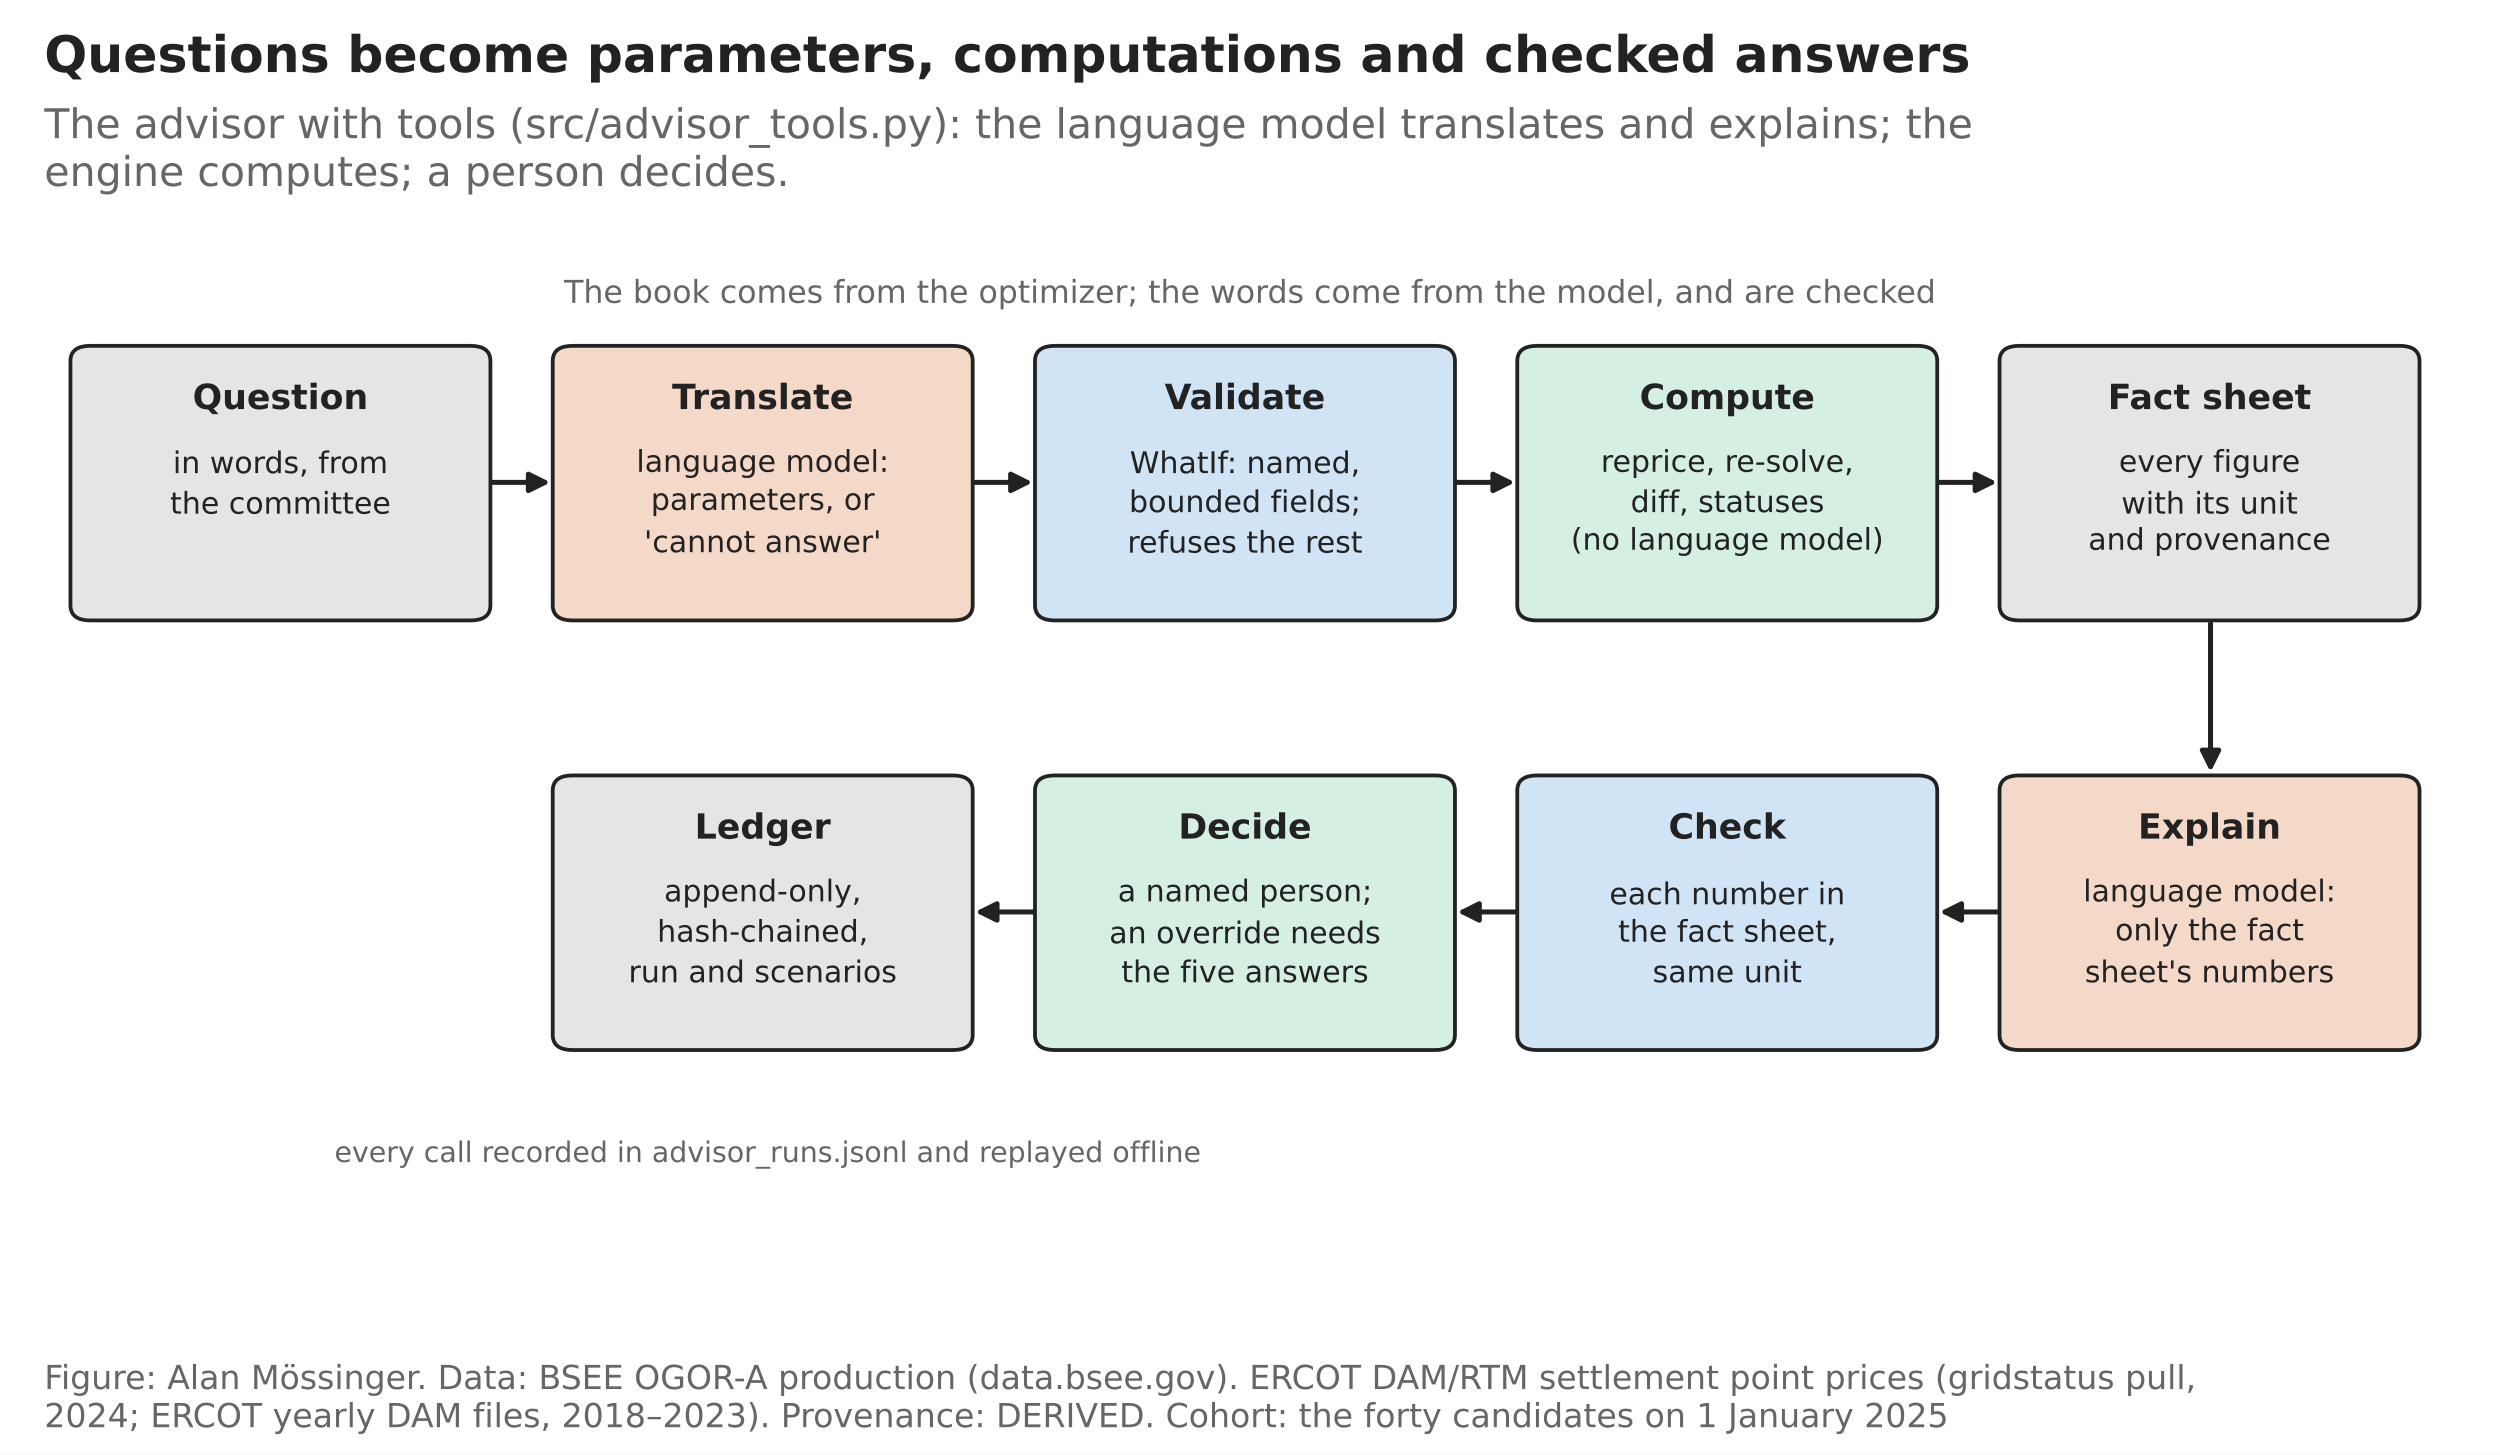
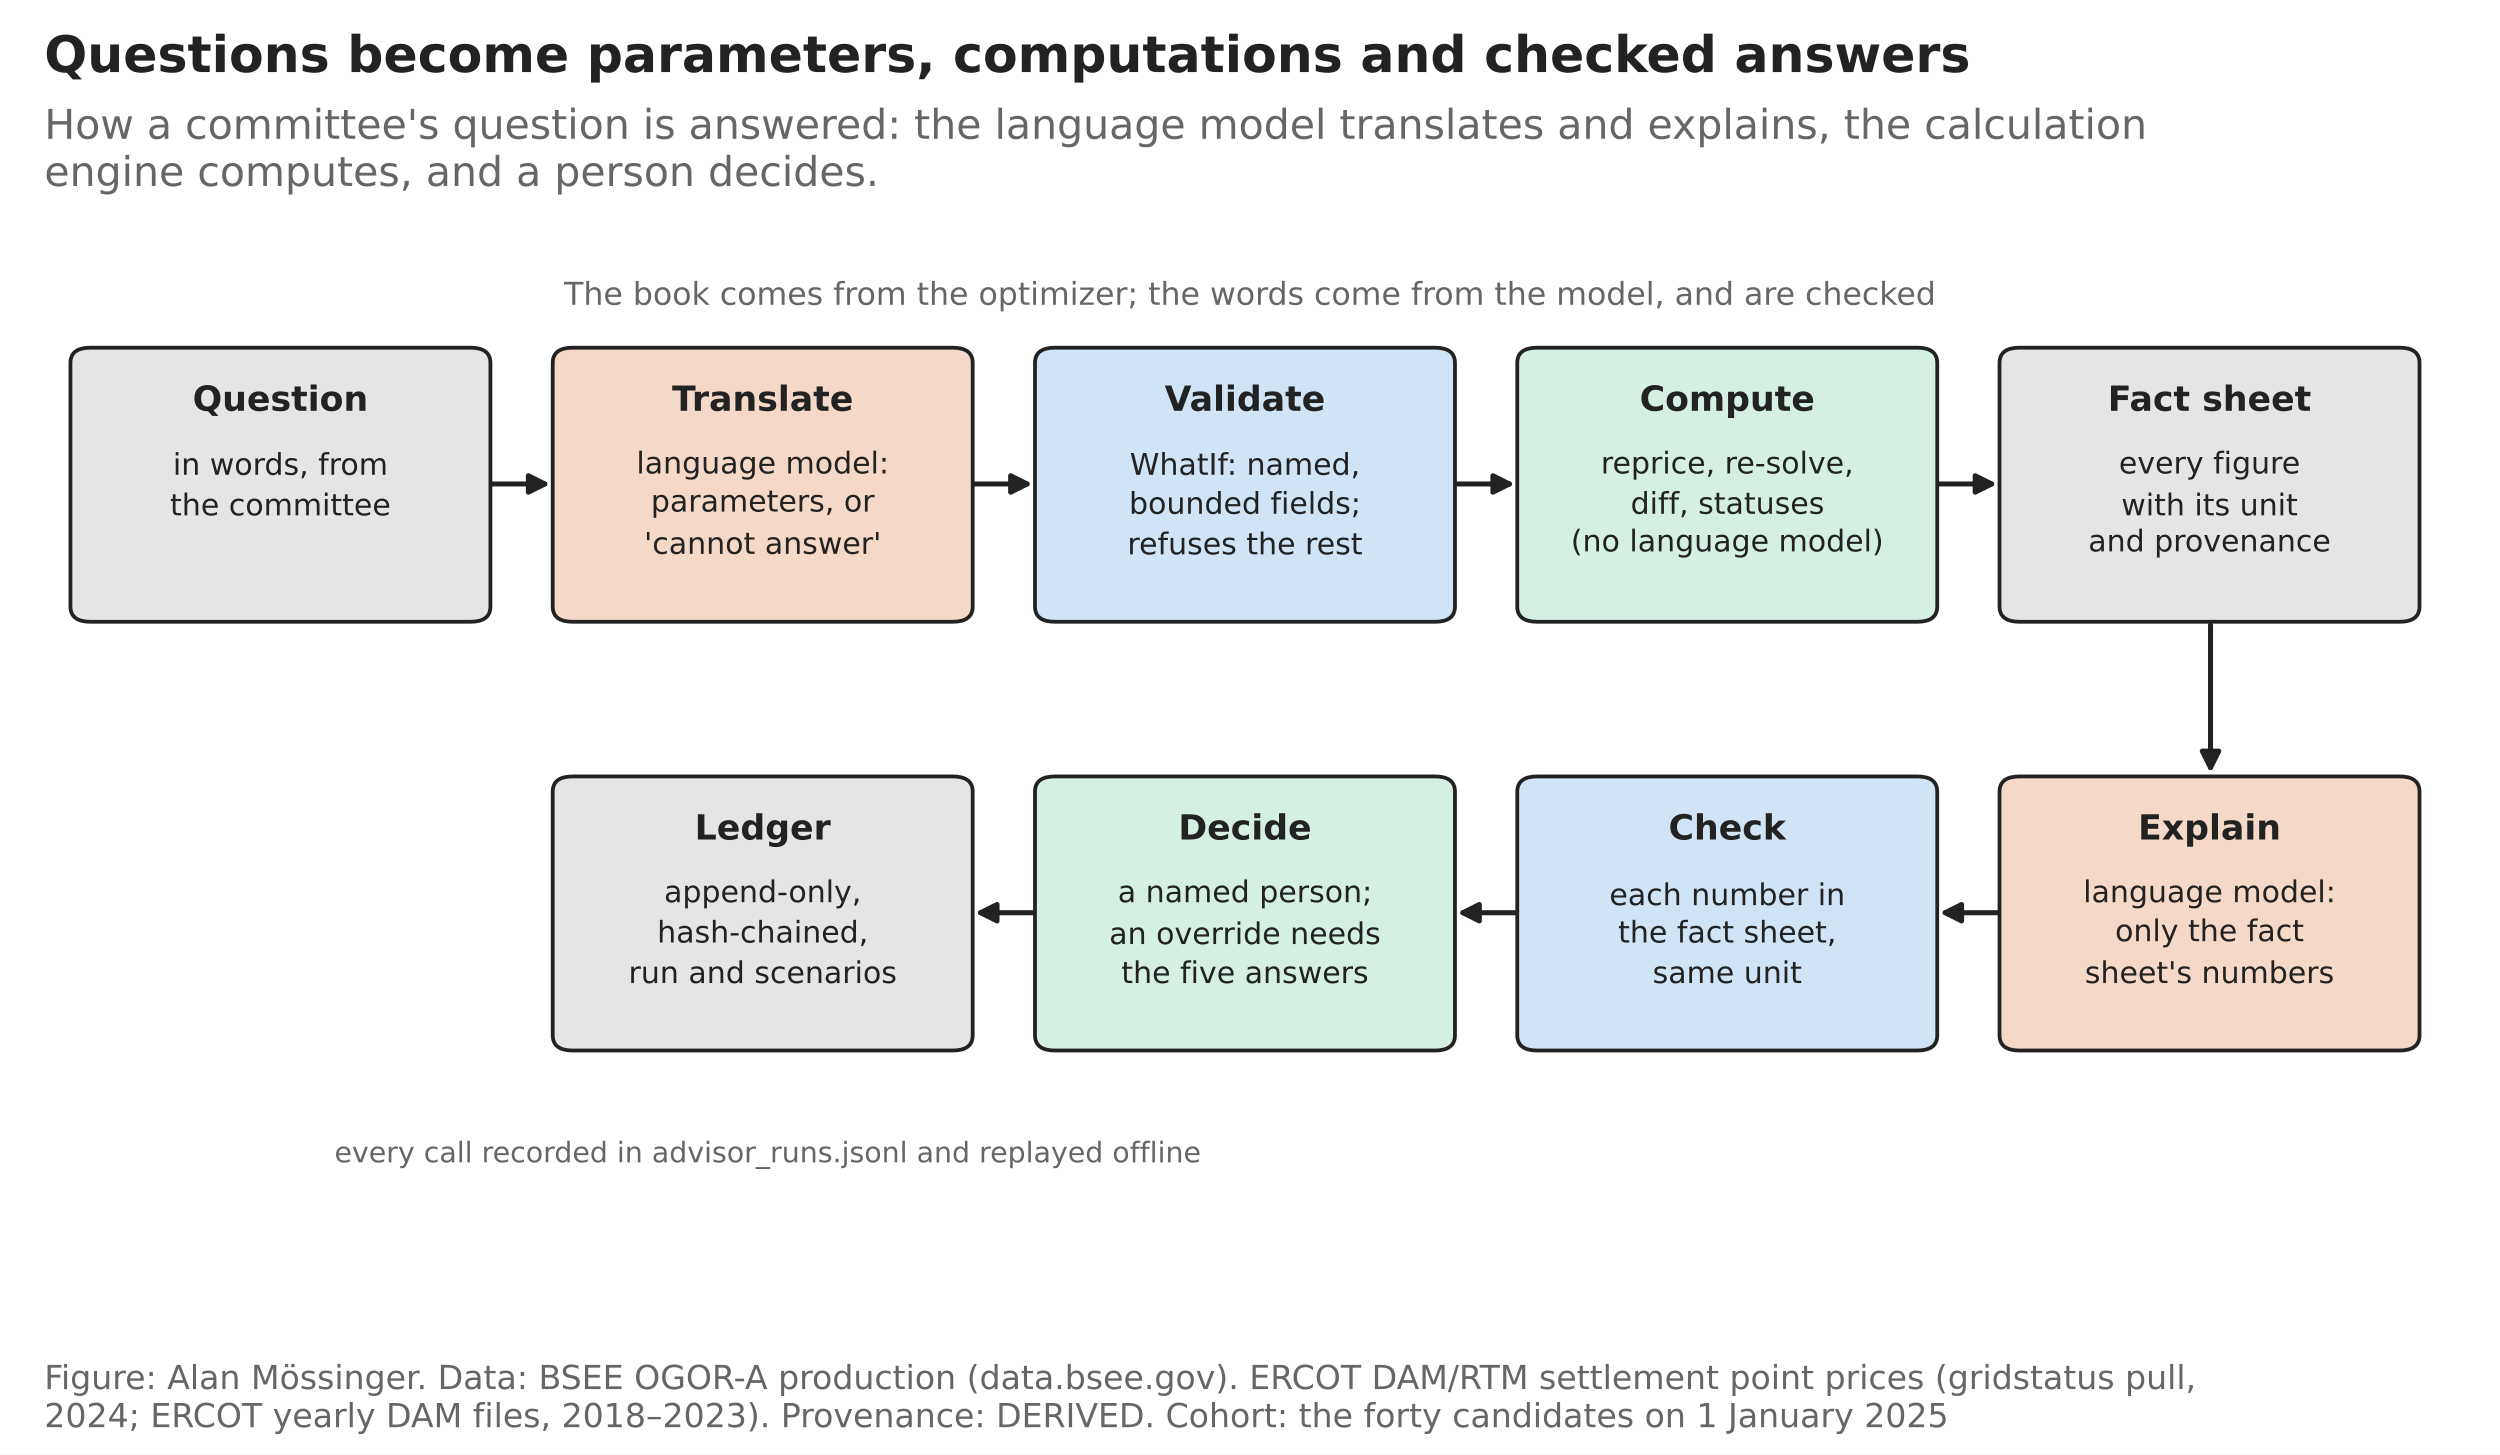
<svg xmlns="http://www.w3.org/2000/svg" width="792pt" height="460.8pt" viewBox="0 0 792 460.8" version="1.1">
  <defs>
    <style type="text/css">*{stroke-linejoin: round; stroke-linecap: butt}</style>
  </defs>
  <g id="figure_1">
    <g id="patch_1">
      <path d="M 0 460.8  L 792 460.8  L 792 0  L 0 0  z " style="fill: #ffffff" />
    </g>
    <g id="axes_1">
      <g id="patch_2">
-         <path d="M 28.682 196.561  L 148.999 196.561  Q 155.365 196.561 155.365 191.701  L 155.365 114.419  Q 155.365 109.559 148.999 109.559  L 28.682 109.559  Q 22.316 109.559 22.316 114.419  L 22.316 191.701  Q 22.316 196.561 28.682 196.561  z " clip-path="url(#p47500c84e3)" style="fill: #e5e5e5; stroke: #222222; stroke-width: 1.2; stroke-linejoin: miter" />
+         <path d="M 28.682 196.979  L 148.999 196.979  Q 155.365 196.979 155.365 192.128  L 155.365 114.998  Q 155.365 110.147 148.999 110.147  L 28.682 110.147  Q 22.316 110.147 22.316 114.998  L 22.316 192.128  Q 22.316 196.979 28.682 196.979  z " clip-path="url(#p2b1a391796)" style="fill: #e5e5e5; stroke: #222222; stroke-width: 1.2; stroke-linejoin: miter" />
      </g>
      <g id="patch_3">
-         <path d="M 181.466 196.561  L 301.783 196.561  Q 308.149 196.561 308.149 191.701  L 308.149 114.419  Q 308.149 109.559 301.783 109.559  L 181.466 109.559  Q 175.1 109.559 175.1 114.419  L 175.1 191.701  Q 175.1 196.561 181.466 196.561  z " clip-path="url(#p47500c84e3)" style="fill: #f5d9c8; stroke: #222222; stroke-width: 1.2; stroke-linejoin: miter" />
+         <path d="M 181.466 196.979  L 301.783 196.979  Q 308.149 196.979 308.149 192.128  L 308.149 114.998  Q 308.149 110.147 301.783 110.147  L 181.466 110.147  Q 175.1 110.147 175.1 114.998  L 175.1 192.128  Q 175.1 196.979 181.466 196.979  z " clip-path="url(#p2b1a391796)" style="fill: #f5d9c8; stroke: #222222; stroke-width: 1.2; stroke-linejoin: miter" />
      </g>
      <g id="patch_4">
-         <path d="M 334.25 196.561  L 454.567 196.561  Q 460.933 196.561 460.933 191.701  L 460.933 114.419  Q 460.933 109.559 454.567 109.559  L 334.25 109.559  Q 327.884 109.559 327.884 114.419  L 327.884 191.701  Q 327.884 196.561 334.25 196.561  z " clip-path="url(#p47500c84e3)" style="fill: #d0e4f5; stroke: #222222; stroke-width: 1.2; stroke-linejoin: miter" />
+         <path d="M 334.25 196.979  L 454.567 196.979  Q 460.933 196.979 460.933 192.128  L 460.933 114.998  Q 460.933 110.147 454.567 110.147  L 334.25 110.147  Q 327.884 110.147 327.884 114.998  L 327.884 192.128  Q 327.884 196.979 334.25 196.979  z " clip-path="url(#p2b1a391796)" style="fill: #d0e4f5; stroke: #222222; stroke-width: 1.2; stroke-linejoin: miter" />
      </g>
      <g id="patch_5">
-         <path d="M 487.034 196.561  L 607.351 196.561  Q 613.717 196.561 613.717 191.701  L 613.717 114.419  Q 613.717 109.559 607.351 109.559  L 487.034 109.559  Q 480.668 109.559 480.668 114.419  L 480.668 191.701  Q 480.668 196.561 487.034 196.561  z " clip-path="url(#p47500c84e3)" style="fill: #d5f0e3; stroke: #222222; stroke-width: 1.2; stroke-linejoin: miter" />
+         <path d="M 487.034 196.979  L 607.351 196.979  Q 613.717 196.979 613.717 192.128  L 613.717 114.998  Q 613.717 110.147 607.351 110.147  L 487.034 110.147  Q 480.668 110.147 480.668 114.998  L 480.668 192.128  Q 480.668 196.979 487.034 196.979  z " clip-path="url(#p2b1a391796)" style="fill: #d5f0e3; stroke: #222222; stroke-width: 1.2; stroke-linejoin: miter" />
      </g>
      <g id="patch_6">
-         <path d="M 639.818 196.561  L 760.135 196.561  Q 766.501 196.561 766.501 191.701  L 766.501 114.419  Q 766.501 109.559 760.135 109.559  L 639.818 109.559  Q 633.452 109.559 633.452 114.419  L 633.452 191.701  Q 633.452 196.561 639.818 196.561  z " clip-path="url(#p47500c84e3)" style="fill: #e5e5e5; stroke: #222222; stroke-width: 1.2; stroke-linejoin: miter" />
+         <path d="M 639.818 196.979  L 760.135 196.979  Q 766.501 196.979 766.501 192.128  L 766.501 114.998  Q 766.501 110.147 760.135 110.147  L 639.818 110.147  Q 633.452 110.147 633.452 114.998  L 633.452 192.128  Q 633.452 196.979 639.818 196.979  z " clip-path="url(#p2b1a391796)" style="fill: #e5e5e5; stroke: #222222; stroke-width: 1.2; stroke-linejoin: miter" />
      </g>
      <g id="patch_7">
-         <path d="M 639.818 332.655  L 760.135 332.655  Q 766.501 332.655 766.501 327.795  L 766.501 250.513  Q 766.501 245.652 760.135 245.652  L 639.818 245.652  Q 633.452 245.652 633.452 250.513  L 633.452 327.795  Q 633.452 332.655 639.818 332.655  z " clip-path="url(#p47500c84e3)" style="fill: #f5d9c8; stroke: #222222; stroke-width: 1.2; stroke-linejoin: miter" />
+         <path d="M 639.818 332.806  L 760.135 332.806  Q 766.501 332.806 766.501 327.955  L 766.501 250.825  Q 766.501 245.974 760.135 245.974  L 639.818 245.974  Q 633.452 245.974 633.452 250.825  L 633.452 327.955  Q 633.452 332.806 639.818 332.806  z " clip-path="url(#p2b1a391796)" style="fill: #f5d9c8; stroke: #222222; stroke-width: 1.2; stroke-linejoin: miter" />
      </g>
      <g id="patch_8">
-         <path d="M 487.034 332.655  L 607.351 332.655  Q 613.717 332.655 613.717 327.795  L 613.717 250.513  Q 613.717 245.652 607.351 245.652  L 487.034 245.652  Q 480.668 245.652 480.668 250.513  L 480.668 327.795  Q 480.668 332.655 487.034 332.655  z " clip-path="url(#p47500c84e3)" style="fill: #d0e4f5; stroke: #222222; stroke-width: 1.2; stroke-linejoin: miter" />
+         <path d="M 487.034 332.806  L 607.351 332.806  Q 613.717 332.806 613.717 327.955  L 613.717 250.825  Q 613.717 245.974 607.351 245.974  L 487.034 245.974  Q 480.668 245.974 480.668 250.825  L 480.668 327.955  Q 480.668 332.806 487.034 332.806  z " clip-path="url(#p2b1a391796)" style="fill: #d0e4f5; stroke: #222222; stroke-width: 1.2; stroke-linejoin: miter" />
      </g>
      <g id="patch_9">
-         <path d="M 334.25 332.655  L 454.567 332.655  Q 460.933 332.655 460.933 327.795  L 460.933 250.513  Q 460.933 245.652 454.567 245.652  L 334.25 245.652  Q 327.884 245.652 327.884 250.513  L 327.884 327.795  Q 327.884 332.655 334.25 332.655  z " clip-path="url(#p47500c84e3)" style="fill: #d5f0e3; stroke: #222222; stroke-width: 1.2; stroke-linejoin: miter" />
+         <path d="M 334.25 332.806  L 454.567 332.806  Q 460.933 332.806 460.933 327.955  L 460.933 250.825  Q 460.933 245.974 454.567 245.974  L 334.25 245.974  Q 327.884 245.974 327.884 250.825  L 327.884 327.955  Q 327.884 332.806 334.25 332.806  z " clip-path="url(#p2b1a391796)" style="fill: #d5f0e3; stroke: #222222; stroke-width: 1.2; stroke-linejoin: miter" />
      </g>
      <g id="patch_10">
-         <path d="M 181.466 332.655  L 301.783 332.655  Q 308.149 332.655 308.149 327.795  L 308.149 250.513  Q 308.149 245.652 301.783 245.652  L 181.466 245.652  Q 175.1 245.652 175.1 250.513  L 175.1 327.795  Q 175.1 332.655 181.466 332.655  z " clip-path="url(#p47500c84e3)" style="fill: #e5e5e5; stroke: #222222; stroke-width: 1.2; stroke-linejoin: miter" />
+         <path d="M 181.466 332.806  L 301.783 332.806  Q 308.149 332.806 308.149 327.955  L 308.149 250.825  Q 308.149 245.974 301.783 245.974  L 181.466 245.974  Q 175.1 245.974 175.1 250.825  L 175.1 327.955  Q 175.1 332.806 181.466 332.806  z " clip-path="url(#p2b1a391796)" style="fill: #e5e5e5; stroke: #222222; stroke-width: 1.2; stroke-linejoin: miter" />
      </g>
      <g id="text_1">
-         <text style="font-weight: 700; font-size: 11px; font-family: 'DejaVu Sans', 'Bitstream Vera Sans', 'Computer Modern Sans Serif', 'Lucida Grande', 'Verdana', 'Geneva', 'Lucid', 'Arial', 'Helvetica', 'Avant Garde', sans-serif; text-anchor: middle; fill: #222222" x="88.841" y="129.582" transform="rotate(-0 88.8405 129.582)">Question</text>
+         <text style="font-weight: 700; font-size: 11px; font-family: 'DejaVu Sans', 'Bitstream Vera Sans', 'Computer Modern Sans Serif', 'Lucida Grande', 'Verdana', 'Geneva', 'Lucid', 'Arial', 'Helvetica', 'Avant Garde', sans-serif; text-anchor: middle; fill: #222222" x="88.841" y="130.147" transform="rotate(-0 88.8405 130.1474)">Question</text>
      </g>
      <g id="text_2">
-         <text style="font-size: 9.5px; font-family: 'DejaVu Sans', 'Bitstream Vera Sans', 'Computer Modern Sans Serif', 'Lucida Grande', 'Verdana', 'Geneva', 'Lucid', 'Arial', 'Helvetica', 'Avant Garde', sans-serif; fill: #222222" transform="translate(54.77781 149.8977)">in words, from</text>
-         <text style="font-size: 9.5px; font-family: 'DejaVu Sans', 'Bitstream Vera Sans', 'Computer Modern Sans Serif', 'Lucida Grande', 'Verdana', 'Geneva', 'Lucid', 'Arial', 'Helvetica', 'Avant Garde', sans-serif; fill: #222222" transform="translate(53.87456 162.7324)">the committee</text>
+         <text style="font-size: 9.5px; font-family: 'DejaVu Sans', 'Bitstream Vera Sans', 'Computer Modern Sans Serif', 'Lucida Grande', 'Verdana', 'Geneva', 'Lucid', 'Arial', 'Helvetica', 'Avant Garde', sans-serif; fill: #222222" transform="translate(54.77781 150.425)">in words, from</text>
+         <text style="font-size: 9.5px; font-family: 'DejaVu Sans', 'Bitstream Vera Sans', 'Computer Modern Sans Serif', 'Lucida Grande', 'Verdana', 'Geneva', 'Lucid', 'Arial', 'Helvetica', 'Avant Garde', sans-serif; fill: #222222" transform="translate(53.87456 163.2596)">the committee</text>
      </g>
      <g id="text_3">
-         <text style="font-weight: 700; font-size: 11px; font-family: 'DejaVu Sans', 'Bitstream Vera Sans', 'Computer Modern Sans Serif', 'Lucida Grande', 'Verdana', 'Geneva', 'Lucid', 'Arial', 'Helvetica', 'Avant Garde', sans-serif; text-anchor: middle; fill: #222222" x="241.625" y="129.582" transform="rotate(-0 241.6245 129.582)">Translate</text>
+         <text style="font-weight: 700; font-size: 11px; font-family: 'DejaVu Sans', 'Bitstream Vera Sans', 'Computer Modern Sans Serif', 'Lucida Grande', 'Verdana', 'Geneva', 'Lucid', 'Arial', 'Helvetica', 'Avant Garde', sans-serif; text-anchor: middle; fill: #222222" x="241.625" y="130.147" transform="rotate(-0 241.6245 130.1474)">Translate</text>
      </g>
      <g id="text_4">
-         <text style="font-size: 9.5px; font-family: 'DejaVu Sans', 'Bitstream Vera Sans', 'Computer Modern Sans Serif', 'Lucida Grande', 'Verdana', 'Geneva', 'Lucid', 'Arial', 'Helvetica', 'Avant Garde', sans-serif; fill: #222222" transform="translate(201.608 149.4621)">language model:</text>
-         <text style="font-size: 9.5px; font-family: 'DejaVu Sans', 'Bitstream Vera Sans', 'Computer Modern Sans Serif', 'Lucida Grande', 'Verdana', 'Geneva', 'Lucid', 'Arial', 'Helvetica', 'Avant Garde', sans-serif; fill: #222222" transform="translate(206.1947 161.5382)">parameters, or</text>
-         <text style="font-size: 9.5px; font-family: 'DejaVu Sans', 'Bitstream Vera Sans', 'Computer Modern Sans Serif', 'Lucida Grande', 'Verdana', 'Geneva', 'Lucid', 'Arial', 'Helvetica', 'Avant Garde', sans-serif; fill: #222222" transform="translate(204.0364 174.9362)">'cannot answer'</text>
+         <text style="font-size: 9.5px; font-family: 'DejaVu Sans', 'Bitstream Vera Sans', 'Computer Modern Sans Serif', 'Lucida Grande', 'Verdana', 'Geneva', 'Lucid', 'Arial', 'Helvetica', 'Avant Garde', sans-serif; fill: #222222" transform="translate(201.608 149.9893)">language model:</text>
+         <text style="font-size: 9.5px; font-family: 'DejaVu Sans', 'Bitstream Vera Sans', 'Computer Modern Sans Serif', 'Lucida Grande', 'Verdana', 'Geneva', 'Lucid', 'Arial', 'Helvetica', 'Avant Garde', sans-serif; fill: #222222" transform="translate(206.1947 162.0654)">parameters, or</text>
+         <text style="font-size: 9.5px; font-family: 'DejaVu Sans', 'Bitstream Vera Sans', 'Computer Modern Sans Serif', 'Lucida Grande', 'Verdana', 'Geneva', 'Lucid', 'Arial', 'Helvetica', 'Avant Garde', sans-serif; fill: #222222" transform="translate(204.0364 175.4634)">'cannot answer'</text>
      </g>
      <g id="text_5">
-         <text style="font-weight: 700; font-size: 11px; font-family: 'DejaVu Sans', 'Bitstream Vera Sans', 'Computer Modern Sans Serif', 'Lucida Grande', 'Verdana', 'Geneva', 'Lucid', 'Arial', 'Helvetica', 'Avant Garde', sans-serif; text-anchor: middle; fill: #222222" x="394.409" y="129.582" transform="rotate(-0 394.4085 129.582)">Validate</text>
+         <text style="font-weight: 700; font-size: 11px; font-family: 'DejaVu Sans', 'Bitstream Vera Sans', 'Computer Modern Sans Serif', 'Lucida Grande', 'Verdana', 'Geneva', 'Lucid', 'Arial', 'Helvetica', 'Avant Garde', sans-serif; text-anchor: middle; fill: #222222" x="394.409" y="130.147" transform="rotate(-0 394.4085 130.1474)">Validate</text>
      </g>
      <g id="text_6">
-         <text style="font-size: 9.5px; font-family: 'DejaVu Sans', 'Bitstream Vera Sans', 'Computer Modern Sans Serif', 'Lucida Grande', 'Verdana', 'Geneva', 'Lucid', 'Arial', 'Helvetica', 'Avant Garde', sans-serif; fill: #222222" transform="translate(357.9189 149.8977)">WhatIf: named,</text>
-         <text style="font-size: 9.5px; font-family: 'DejaVu Sans', 'Bitstream Vera Sans', 'Computer Modern Sans Serif', 'Lucida Grande', 'Verdana', 'Geneva', 'Lucid', 'Arial', 'Helvetica', 'Avant Garde', sans-serif; fill: #222222" transform="translate(357.6784 162.2477)">bounded fields;</text>
-         <text style="font-size: 9.5px; font-family: 'DejaVu Sans', 'Bitstream Vera Sans', 'Computer Modern Sans Serif', 'Lucida Grande', 'Verdana', 'Geneva', 'Lucid', 'Arial', 'Helvetica', 'Avant Garde', sans-serif; fill: #222222" transform="translate(357.1618 175.0824)">refuses the rest</text>
+         <text style="font-size: 9.5px; font-family: 'DejaVu Sans', 'Bitstream Vera Sans', 'Computer Modern Sans Serif', 'Lucida Grande', 'Verdana', 'Geneva', 'Lucid', 'Arial', 'Helvetica', 'Avant Garde', sans-serif; fill: #222222" transform="translate(357.9189 150.425)">WhatIf: named,</text>
+         <text style="font-size: 9.5px; font-family: 'DejaVu Sans', 'Bitstream Vera Sans', 'Computer Modern Sans Serif', 'Lucida Grande', 'Verdana', 'Geneva', 'Lucid', 'Arial', 'Helvetica', 'Avant Garde', sans-serif; fill: #222222" transform="translate(357.6784 162.775)">bounded fields;</text>
+         <text style="font-size: 9.5px; font-family: 'DejaVu Sans', 'Bitstream Vera Sans', 'Computer Modern Sans Serif', 'Lucida Grande', 'Verdana', 'Geneva', 'Lucid', 'Arial', 'Helvetica', 'Avant Garde', sans-serif; fill: #222222" transform="translate(357.1618 175.6096)">refuses the rest</text>
      </g>
      <g id="text_7">
-         <text style="font-weight: 700; font-size: 11px; font-family: 'DejaVu Sans', 'Bitstream Vera Sans', 'Computer Modern Sans Serif', 'Lucida Grande', 'Verdana', 'Geneva', 'Lucid', 'Arial', 'Helvetica', 'Avant Garde', sans-serif; text-anchor: middle; fill: #222222" x="547.192" y="129.581" transform="rotate(-0 547.1925 129.5811)">Compute</text>
+         <text style="font-weight: 700; font-size: 11px; font-family: 'DejaVu Sans', 'Bitstream Vera Sans', 'Computer Modern Sans Serif', 'Lucida Grande', 'Verdana', 'Geneva', 'Lucid', 'Arial', 'Helvetica', 'Avant Garde', sans-serif; text-anchor: middle; fill: #222222" x="547.192" y="130.146" transform="rotate(-0 547.1925 130.1465)">Compute</text>
      </g>
      <g id="text_8">
-         <text style="font-size: 9.5px; font-family: 'DejaVu Sans', 'Bitstream Vera Sans', 'Computer Modern Sans Serif', 'Lucida Grande', 'Verdana', 'Geneva', 'Lucid', 'Arial', 'Helvetica', 'Avant Garde', sans-serif; fill: #222222" transform="translate(507.1515 149.4621)">reprice, re-solve,</text>
-         <text style="font-size: 9.5px; font-family: 'DejaVu Sans', 'Bitstream Vera Sans', 'Computer Modern Sans Serif', 'Lucida Grande', 'Verdana', 'Geneva', 'Lucid', 'Arial', 'Helvetica', 'Avant Garde', sans-serif; fill: #222222" transform="translate(516.5743 162.2477)">diff, statuses</text>
-         <text style="font-size: 9.5px; font-family: 'DejaVu Sans', 'Bitstream Vera Sans', 'Computer Modern Sans Serif', 'Lucida Grande', 'Verdana', 'Geneva', 'Lucid', 'Arial', 'Helvetica', 'Avant Garde', sans-serif; fill: #222222" transform="translate(497.6433 174.1621)">(no language model)</text>
+         <text style="font-size: 9.5px; font-family: 'DejaVu Sans', 'Bitstream Vera Sans', 'Computer Modern Sans Serif', 'Lucida Grande', 'Verdana', 'Geneva', 'Lucid', 'Arial', 'Helvetica', 'Avant Garde', sans-serif; fill: #222222" transform="translate(507.1515 149.9893)">reprice, re-solve,</text>
+         <text style="font-size: 9.5px; font-family: 'DejaVu Sans', 'Bitstream Vera Sans', 'Computer Modern Sans Serif', 'Lucida Grande', 'Verdana', 'Geneva', 'Lucid', 'Arial', 'Helvetica', 'Avant Garde', sans-serif; fill: #222222" transform="translate(516.5743 162.775)">diff, statuses</text>
+         <text style="font-size: 9.5px; font-family: 'DejaVu Sans', 'Bitstream Vera Sans', 'Computer Modern Sans Serif', 'Lucida Grande', 'Verdana', 'Geneva', 'Lucid', 'Arial', 'Helvetica', 'Avant Garde', sans-serif; fill: #222222" transform="translate(497.6433 174.6893)">(no language model)</text>
      </g>
      <g id="text_9">
-         <text style="font-weight: 700; font-size: 11px; font-family: 'DejaVu Sans', 'Bitstream Vera Sans', 'Computer Modern Sans Serif', 'Lucida Grande', 'Verdana', 'Geneva', 'Lucid', 'Arial', 'Helvetica', 'Avant Garde', sans-serif; text-anchor: middle; fill: #222222" x="699.976" y="129.582" transform="rotate(-0 699.9765 129.582)">Fact sheet</text>
+         <text style="font-weight: 700; font-size: 11px; font-family: 'DejaVu Sans', 'Bitstream Vera Sans', 'Computer Modern Sans Serif', 'Lucida Grande', 'Verdana', 'Geneva', 'Lucid', 'Arial', 'Helvetica', 'Avant Garde', sans-serif; text-anchor: middle; fill: #222222" x="699.976" y="130.147" transform="rotate(-0 699.9765 130.1474)">Fact sheet</text>
      </g>
      <g id="text_10">
-         <text style="font-size: 9.5px; font-family: 'DejaVu Sans', 'Bitstream Vera Sans', 'Computer Modern Sans Serif', 'Lucida Grande', 'Verdana', 'Geneva', 'Lucid', 'Arial', 'Helvetica', 'Avant Garde', sans-serif; fill: #222222" transform="translate(671.2576 149.4621)">every figure</text>
-         <text style="font-size: 9.5px; font-family: 'DejaVu Sans', 'Bitstream Vera Sans', 'Computer Modern Sans Serif', 'Lucida Grande', 'Verdana', 'Geneva', 'Lucid', 'Arial', 'Helvetica', 'Avant Garde', sans-serif; fill: #222222" transform="translate(672.022 162.7324)">with its unit</text>
-         <text style="font-size: 9.5px; font-family: 'DejaVu Sans', 'Bitstream Vera Sans', 'Computer Modern Sans Serif', 'Lucida Grande', 'Verdana', 'Geneva', 'Lucid', 'Arial', 'Helvetica', 'Avant Garde', sans-serif; fill: #222222" transform="translate(661.5601 174.1621)">and provenance</text>
+         <text style="font-size: 9.5px; font-family: 'DejaVu Sans', 'Bitstream Vera Sans', 'Computer Modern Sans Serif', 'Lucida Grande', 'Verdana', 'Geneva', 'Lucid', 'Arial', 'Helvetica', 'Avant Garde', sans-serif; fill: #222222" transform="translate(671.2576 149.9893)">every figure</text>
+         <text style="font-size: 9.5px; font-family: 'DejaVu Sans', 'Bitstream Vera Sans', 'Computer Modern Sans Serif', 'Lucida Grande', 'Verdana', 'Geneva', 'Lucid', 'Arial', 'Helvetica', 'Avant Garde', sans-serif; fill: #222222" transform="translate(672.022 163.2596)">with its unit</text>
+         <text style="font-size: 9.5px; font-family: 'DejaVu Sans', 'Bitstream Vera Sans', 'Computer Modern Sans Serif', 'Lucida Grande', 'Verdana', 'Geneva', 'Lucid', 'Arial', 'Helvetica', 'Avant Garde', sans-serif; fill: #222222" transform="translate(661.5601 174.6893)">and provenance</text>
      </g>
      <g id="text_11">
-         <text style="font-weight: 700; font-size: 11px; font-family: 'DejaVu Sans', 'Bitstream Vera Sans', 'Computer Modern Sans Serif', 'Lucida Grande', 'Verdana', 'Geneva', 'Lucid', 'Arial', 'Helvetica', 'Avant Garde', sans-serif; text-anchor: middle; fill: #222222" x="699.976" y="265.676" transform="rotate(-0 699.9765 265.6757)">Explain</text>
+         <text style="font-weight: 700; font-size: 11px; font-family: 'DejaVu Sans', 'Bitstream Vera Sans', 'Computer Modern Sans Serif', 'Lucida Grande', 'Verdana', 'Geneva', 'Lucid', 'Arial', 'Helvetica', 'Avant Garde', sans-serif; text-anchor: middle; fill: #222222" x="699.976" y="265.974" transform="rotate(-0 699.9765 265.9741)">Explain</text>
      </g>
      <g id="text_12">
-         <text style="font-size: 9.5px; font-family: 'DejaVu Sans', 'Bitstream Vera Sans', 'Computer Modern Sans Serif', 'Lucida Grande', 'Verdana', 'Geneva', 'Lucid', 'Arial', 'Helvetica', 'Avant Garde', sans-serif; fill: #222222" transform="translate(659.96 285.5558)">language model:</text>
-         <text style="font-size: 9.5px; font-family: 'DejaVu Sans', 'Bitstream Vera Sans', 'Computer Modern Sans Serif', 'Lucida Grande', 'Verdana', 'Geneva', 'Lucid', 'Arial', 'Helvetica', 'Avant Garde', sans-serif; fill: #222222" transform="translate(670.0574 297.9058)">only the fact</text>
-         <text style="font-size: 9.5px; font-family: 'DejaVu Sans', 'Bitstream Vera Sans', 'Computer Modern Sans Serif', 'Lucida Grande', 'Verdana', 'Geneva', 'Lucid', 'Arial', 'Helvetica', 'Avant Garde', sans-serif; fill: #222222" transform="translate(660.4817 311.1761)">sheet's numbers</text>
+         <text style="font-size: 9.5px; font-family: 'DejaVu Sans', 'Bitstream Vera Sans', 'Computer Modern Sans Serif', 'Lucida Grande', 'Verdana', 'Geneva', 'Lucid', 'Arial', 'Helvetica', 'Avant Garde', sans-serif; fill: #222222" transform="translate(659.96 285.8161)">language model:</text>
+         <text style="font-size: 9.5px; font-family: 'DejaVu Sans', 'Bitstream Vera Sans', 'Computer Modern Sans Serif', 'Lucida Grande', 'Verdana', 'Geneva', 'Lucid', 'Arial', 'Helvetica', 'Avant Garde', sans-serif; fill: #222222" transform="translate(670.0574 298.1661)">only the fact</text>
+         <text style="font-size: 9.5px; font-family: 'DejaVu Sans', 'Bitstream Vera Sans', 'Computer Modern Sans Serif', 'Lucida Grande', 'Verdana', 'Geneva', 'Lucid', 'Arial', 'Helvetica', 'Avant Garde', sans-serif; fill: #222222" transform="translate(660.4817 311.4364)">sheet's numbers</text>
      </g>
      <g id="text_13">
-         <text style="font-weight: 700; font-size: 11px; font-family: 'DejaVu Sans', 'Bitstream Vera Sans', 'Computer Modern Sans Serif', 'Lucida Grande', 'Verdana', 'Geneva', 'Lucid', 'Arial', 'Helvetica', 'Avant Garde', sans-serif; text-anchor: middle; fill: #222222" x="547.192" y="265.676" transform="rotate(-0 547.1925 265.6757)">Check</text>
+         <text style="font-weight: 700; font-size: 11px; font-family: 'DejaVu Sans', 'Bitstream Vera Sans', 'Computer Modern Sans Serif', 'Lucida Grande', 'Verdana', 'Geneva', 'Lucid', 'Arial', 'Helvetica', 'Avant Garde', sans-serif; text-anchor: middle; fill: #222222" x="547.192" y="265.974" transform="rotate(-0 547.1925 265.9741)">Check</text>
      </g>
      <g id="text_14">
-         <text style="font-size: 9.5px; font-family: 'DejaVu Sans', 'Bitstream Vera Sans', 'Computer Modern Sans Serif', 'Lucida Grande', 'Verdana', 'Geneva', 'Lucid', 'Arial', 'Helvetica', 'Avant Garde', sans-serif; fill: #222222" transform="translate(509.8493 286.4761)">each number in</text>
-         <text style="font-size: 9.5px; font-family: 'DejaVu Sans', 'Bitstream Vera Sans', 'Computer Modern Sans Serif', 'Lucida Grande', 'Verdana', 'Geneva', 'Lucid', 'Arial', 'Helvetica', 'Avant Garde', sans-serif; fill: #222222" transform="translate(512.6192 298.3415)">the fact sheet,</text>
-         <text style="font-size: 9.5px; font-family: 'DejaVu Sans', 'Bitstream Vera Sans', 'Computer Modern Sans Serif', 'Lucida Grande', 'Verdana', 'Geneva', 'Lucid', 'Arial', 'Helvetica', 'Avant Garde', sans-serif; fill: #222222" transform="translate(523.5457 311.1761)">same unit</text>
+         <text style="font-size: 9.5px; font-family: 'DejaVu Sans', 'Bitstream Vera Sans', 'Computer Modern Sans Serif', 'Lucida Grande', 'Verdana', 'Geneva', 'Lucid', 'Arial', 'Helvetica', 'Avant Garde', sans-serif; fill: #222222" transform="translate(509.8493 286.7364)">each number in</text>
+         <text style="font-size: 9.5px; font-family: 'DejaVu Sans', 'Bitstream Vera Sans', 'Computer Modern Sans Serif', 'Lucida Grande', 'Verdana', 'Geneva', 'Lucid', 'Arial', 'Helvetica', 'Avant Garde', sans-serif; fill: #222222" transform="translate(512.6192 298.6018)">the fact sheet,</text>
+         <text style="font-size: 9.5px; font-family: 'DejaVu Sans', 'Bitstream Vera Sans', 'Computer Modern Sans Serif', 'Lucida Grande', 'Verdana', 'Geneva', 'Lucid', 'Arial', 'Helvetica', 'Avant Garde', sans-serif; fill: #222222" transform="translate(523.5457 311.4364)">same unit</text>
      </g>
      <g id="text_15">
-         <text style="font-weight: 700; font-size: 11px; font-family: 'DejaVu Sans', 'Bitstream Vera Sans', 'Computer Modern Sans Serif', 'Lucida Grande', 'Verdana', 'Geneva', 'Lucid', 'Arial', 'Helvetica', 'Avant Garde', sans-serif; text-anchor: middle; fill: #222222" x="394.409" y="265.676" transform="rotate(-0 394.4085 265.6757)">Decide</text>
+         <text style="font-weight: 700; font-size: 11px; font-family: 'DejaVu Sans', 'Bitstream Vera Sans', 'Computer Modern Sans Serif', 'Lucida Grande', 'Verdana', 'Geneva', 'Lucid', 'Arial', 'Helvetica', 'Avant Garde', sans-serif; text-anchor: middle; fill: #222222" x="394.409" y="265.974" transform="rotate(-0 394.4085 265.9741)">Decide</text>
      </g>
      <g id="text_16">
-         <text style="font-size: 9.5px; font-family: 'DejaVu Sans', 'Bitstream Vera Sans', 'Computer Modern Sans Serif', 'Lucida Grande', 'Verdana', 'Geneva', 'Lucid', 'Arial', 'Helvetica', 'Avant Garde', sans-serif; fill: #222222" transform="translate(354.1099 285.5558)">a named person;</text>
-         <text style="font-size: 9.5px; font-family: 'DejaVu Sans', 'Bitstream Vera Sans', 'Computer Modern Sans Serif', 'Lucida Grande', 'Verdana', 'Geneva', 'Lucid', 'Arial', 'Helvetica', 'Avant Garde', sans-serif; fill: #222222" transform="translate(351.4017 298.8261)">an override needs</text>
-         <text style="font-size: 9.5px; font-family: 'DejaVu Sans', 'Bitstream Vera Sans', 'Computer Modern Sans Serif', 'Lucida Grande', 'Verdana', 'Geneva', 'Lucid', 'Arial', 'Helvetica', 'Avant Garde', sans-serif; fill: #222222" transform="translate(355.2381 311.1761)">the five answers</text>
+         <text style="font-size: 9.5px; font-family: 'DejaVu Sans', 'Bitstream Vera Sans', 'Computer Modern Sans Serif', 'Lucida Grande', 'Verdana', 'Geneva', 'Lucid', 'Arial', 'Helvetica', 'Avant Garde', sans-serif; fill: #222222" transform="translate(354.1099 285.8161)">a named person;</text>
+         <text style="font-size: 9.5px; font-family: 'DejaVu Sans', 'Bitstream Vera Sans', 'Computer Modern Sans Serif', 'Lucida Grande', 'Verdana', 'Geneva', 'Lucid', 'Arial', 'Helvetica', 'Avant Garde', sans-serif; fill: #222222" transform="translate(351.4017 299.0864)">an override needs</text>
+         <text style="font-size: 9.5px; font-family: 'DejaVu Sans', 'Bitstream Vera Sans', 'Computer Modern Sans Serif', 'Lucida Grande', 'Verdana', 'Geneva', 'Lucid', 'Arial', 'Helvetica', 'Avant Garde', sans-serif; fill: #222222" transform="translate(355.2381 311.4364)">the five answers</text>
      </g>
      <g id="text_17">
-         <text style="font-weight: 700; font-size: 11px; font-family: 'DejaVu Sans', 'Bitstream Vera Sans', 'Computer Modern Sans Serif', 'Lucida Grande', 'Verdana', 'Geneva', 'Lucid', 'Arial', 'Helvetica', 'Avant Garde', sans-serif; text-anchor: middle; fill: #222222" x="241.625" y="265.676" transform="rotate(-0 241.6245 265.6757)">Ledger</text>
+         <text style="font-weight: 700; font-size: 11px; font-family: 'DejaVu Sans', 'Bitstream Vera Sans', 'Computer Modern Sans Serif', 'Lucida Grande', 'Verdana', 'Geneva', 'Lucid', 'Arial', 'Helvetica', 'Avant Garde', sans-serif; text-anchor: middle; fill: #222222" x="241.625" y="265.974" transform="rotate(-0 241.6245 265.9741)">Ledger</text>
      </g>
      <g id="text_18">
-         <text style="font-size: 9.5px; font-family: 'DejaVu Sans', 'Bitstream Vera Sans', 'Computer Modern Sans Serif', 'Lucida Grande', 'Verdana', 'Geneva', 'Lucid', 'Arial', 'Helvetica', 'Avant Garde', sans-serif; fill: #222222" transform="translate(210.3747 285.5558)">append-only,</text>
-         <text style="font-size: 9.5px; font-family: 'DejaVu Sans', 'Bitstream Vera Sans', 'Computer Modern Sans Serif', 'Lucida Grande', 'Verdana', 'Geneva', 'Lucid', 'Arial', 'Helvetica', 'Avant Garde', sans-serif; fill: #222222" transform="translate(208.1941 298.3415)">hash-chained,</text>
-         <text style="font-size: 9.5px; font-family: 'DejaVu Sans', 'Bitstream Vera Sans', 'Computer Modern Sans Serif', 'Lucida Grande', 'Verdana', 'Geneva', 'Lucid', 'Arial', 'Helvetica', 'Avant Garde', sans-serif; fill: #222222" transform="translate(199.112 311.1761)">run and scenarios</text>
+         <text style="font-size: 9.5px; font-family: 'DejaVu Sans', 'Bitstream Vera Sans', 'Computer Modern Sans Serif', 'Lucida Grande', 'Verdana', 'Geneva', 'Lucid', 'Arial', 'Helvetica', 'Avant Garde', sans-serif; fill: #222222" transform="translate(210.3747 285.8161)">append-only,</text>
+         <text style="font-size: 9.5px; font-family: 'DejaVu Sans', 'Bitstream Vera Sans', 'Computer Modern Sans Serif', 'Lucida Grande', 'Verdana', 'Geneva', 'Lucid', 'Arial', 'Helvetica', 'Avant Garde', sans-serif; fill: #222222" transform="translate(208.1941 298.6018)">hash-chained,</text>
+         <text style="font-size: 9.5px; font-family: 'DejaVu Sans', 'Bitstream Vera Sans', 'Computer Modern Sans Serif', 'Lucida Grande', 'Verdana', 'Geneva', 'Lucid', 'Arial', 'Helvetica', 'Avant Garde', sans-serif; fill: #222222" transform="translate(199.112 311.4364)">run and scenarios</text>
      </g>
      <g id="patch_11">
-         <path d="M 156.091 152.817  Q 165.234 152.817 172.589 152.817  " style="fill: none; stroke: #222222; stroke-width: 1.6; stroke-linecap: round" />
-         <path d="M 167.389 150.217  L 172.589 152.817  L 167.389 155.417  z " style="fill: #222222; stroke: #222222; stroke-width: 1.6; stroke-linecap: round" />
+         <path d="M 156.091 153.32  Q 165.234 153.32 172.589 153.32  " style="fill: none; stroke: #222222; stroke-width: 1.6; stroke-linecap: round" />
+         <path d="M 167.389 150.72  L 172.589 153.32  L 167.389 155.92  z " style="fill: #222222; stroke: #222222; stroke-width: 1.6; stroke-linecap: round" />
      </g>
      <g id="patch_12">
-         <path d="M 308.875 152.817  Q 318.018 152.817 325.373 152.817  " style="fill: none; stroke: #222222; stroke-width: 1.6; stroke-linecap: round" />
-         <path d="M 320.173 150.217  L 325.373 152.817  L 320.173 155.417  z " style="fill: #222222; stroke: #222222; stroke-width: 1.6; stroke-linecap: round" />
+         <path d="M 308.875 153.32  Q 318.018 153.32 325.373 153.32  " style="fill: none; stroke: #222222; stroke-width: 1.6; stroke-linecap: round" />
+         <path d="M 320.173 150.72  L 325.373 153.32  L 320.173 155.92  z " style="fill: #222222; stroke: #222222; stroke-width: 1.6; stroke-linecap: round" />
      </g>
      <g id="patch_13">
-         <path d="M 461.659 152.817  Q 470.802 152.817 478.157 152.817  " style="fill: none; stroke: #222222; stroke-width: 1.6; stroke-linecap: round" />
-         <path d="M 472.957 150.217  L 478.157 152.817  L 472.957 155.417  z " style="fill: #222222; stroke: #222222; stroke-width: 1.6; stroke-linecap: round" />
+         <path d="M 461.659 153.32  Q 470.802 153.32 478.157 153.32  " style="fill: none; stroke: #222222; stroke-width: 1.6; stroke-linecap: round" />
+         <path d="M 472.957 150.72  L 478.157 153.32  L 472.957 155.92  z " style="fill: #222222; stroke: #222222; stroke-width: 1.6; stroke-linecap: round" />
      </g>
      <g id="patch_14">
-         <path d="M 614.443 152.817  Q 623.586 152.817 630.941 152.817  " style="fill: none; stroke: #222222; stroke-width: 1.6; stroke-linecap: round" />
-         <path d="M 625.741 150.217  L 630.941 152.817  L 625.741 155.417  z " style="fill: #222222; stroke: #222222; stroke-width: 1.6; stroke-linecap: round" />
+         <path d="M 614.443 153.32  Q 623.586 153.32 630.941 153.32  " style="fill: none; stroke: #222222; stroke-width: 1.6; stroke-linecap: round" />
+         <path d="M 625.741 150.72  L 630.941 153.32  L 625.741 155.92  z " style="fill: #222222; stroke: #222222; stroke-width: 1.6; stroke-linecap: round" />
      </g>
      <g id="patch_15">
-         <path d="M 700.295 197.592  Q 700.295 221.107 700.295 242.833  " style="fill: none; stroke: #222222; stroke-width: 1.6; stroke-linecap: round" />
-         <path d="M 702.895 237.633  L 700.295 242.833  L 697.695 237.633  z " style="fill: #222222; stroke: #222222; stroke-width: 1.6; stroke-linecap: round" />
+         <path d="M 700.295 198.008  Q 700.295 221.477 700.295 243.157  " style="fill: none; stroke: #222222; stroke-width: 1.6; stroke-linecap: round" />
+         <path d="M 702.895 237.957  L 700.295 243.157  L 697.695 237.957  z " style="fill: #222222; stroke: #222222; stroke-width: 1.6; stroke-linecap: round" />
      </g>
      <g id="patch_16">
-         <path d="M 632.726 288.911  Q 623.583 288.911 616.228 288.911  " style="fill: none; stroke: #222222; stroke-width: 1.6; stroke-linecap: round" />
-         <path d="M 621.428 291.511  L 616.228 288.911  L 621.428 286.311  z " style="fill: #222222; stroke: #222222; stroke-width: 1.6; stroke-linecap: round" />
+         <path d="M 632.726 289.147  Q 623.583 289.147 616.228 289.147  " style="fill: none; stroke: #222222; stroke-width: 1.6; stroke-linecap: round" />
+         <path d="M 621.428 291.747  L 616.228 289.147  L 621.428 286.547  z " style="fill: #222222; stroke: #222222; stroke-width: 1.6; stroke-linecap: round" />
      </g>
      <g id="patch_17">
-         <path d="M 479.942 288.911  Q 470.799 288.911 463.444 288.911  " style="fill: none; stroke: #222222; stroke-width: 1.6; stroke-linecap: round" />
-         <path d="M 468.644 291.511  L 463.444 288.911  L 468.644 286.311  z " style="fill: #222222; stroke: #222222; stroke-width: 1.6; stroke-linecap: round" />
+         <path d="M 479.942 289.147  Q 470.799 289.147 463.444 289.147  " style="fill: none; stroke: #222222; stroke-width: 1.6; stroke-linecap: round" />
+         <path d="M 468.644 291.747  L 463.444 289.147  L 468.644 286.547  z " style="fill: #222222; stroke: #222222; stroke-width: 1.6; stroke-linecap: round" />
      </g>
      <g id="patch_18">
-         <path d="M 327.158 288.911  Q 318.015 288.911 310.66 288.911  " style="fill: none; stroke: #222222; stroke-width: 1.6; stroke-linecap: round" />
-         <path d="M 315.86 291.511  L 310.66 288.911  L 315.86 286.311  z " style="fill: #222222; stroke: #222222; stroke-width: 1.6; stroke-linecap: round" />
+         <path d="M 327.158 289.147  Q 318.015 289.147 310.66 289.147  " style="fill: none; stroke: #222222; stroke-width: 1.6; stroke-linecap: round" />
+         <path d="M 315.86 291.747  L 310.66 289.147  L 315.86 286.547  z " style="fill: #222222; stroke: #222222; stroke-width: 1.6; stroke-linecap: round" />
      </g>
      <g id="text_19">
-         <text style="font-size: 9px; font-family: 'DejaVu Sans', 'Bitstream Vera Sans', 'Computer Modern Sans Serif', 'Lucida Grande', 'Verdana', 'Geneva', 'Lucid', 'Arial', 'Helvetica', 'Avant Garde', sans-serif; text-anchor: middle; fill: #666666" x="243.216" y="368.137" transform="rotate(-0 243.216 368.1366)">every call recorded in advisor_runs.jsonl and replayed offline</text>
+         <text style="font-size: 9px; font-family: 'DejaVu Sans', 'Bitstream Vera Sans', 'Computer Modern Sans Serif', 'Lucida Grande', 'Verdana', 'Geneva', 'Lucid', 'Arial', 'Helvetica', 'Avant Garde', sans-serif; text-anchor: middle; fill: #666666" x="243.216" y="368.218" transform="rotate(-0 243.216 368.2177)">every call recorded in advisor_runs.jsonl and replayed offline</text>
      </g>
      <g id="text_20">
-         <text style="font-size: 10px; font-family: 'DejaVu Sans', 'Bitstream Vera Sans', 'Computer Modern Sans Serif', 'Lucida Grande', 'Verdana', 'Geneva', 'Lucid', 'Arial', 'Helvetica', 'Avant Garde', sans-serif; text-anchor: middle; fill: #666666" x="396" y="95.949" transform="rotate(-0 396 95.94914)">The book comes from the optimizer; the words come from the model, and are checked</text>
+         <text style="font-size: 10px; font-family: 'DejaVu Sans', 'Bitstream Vera Sans', 'Computer Modern Sans Serif', 'Lucida Grande', 'Verdana', 'Geneva', 'Lucid', 'Arial', 'Helvetica', 'Avant Garde', sans-serif; text-anchor: middle; fill: #666666" x="396" y="96.564" transform="rotate(-0 396 96.5641)">The book comes from the optimizer; the words come from the model, and are checked</text>
      </g>
    </g>
    <g id="text_21">
      <text style="font-weight: 700; font-size: 16px; font-family: 'DejaVu Sans', 'Bitstream Vera Sans', 'Computer Modern Sans Serif', 'Lucida Grande', 'Verdana', 'Geneva', 'Lucid', 'Arial', 'Helvetica', 'Avant Garde', sans-serif; text-anchor: start; fill: #222222" x="14.04" y="22.831" transform="rotate(-0 14.04 22.831)">Questions become parameters, computations and checked answers</text>
    </g>
    <g id="text_22">
-       <text style="font-size: 13px; font-family: 'DejaVu Sans', 'Bitstream Vera Sans', 'Computer Modern Sans Serif', 'Lucida Grande', 'Verdana', 'Geneva', 'Lucid', 'Arial', 'Helvetica', 'Avant Garde', sans-serif; fill: #666666" transform="translate(14.04 43.78381)">The advisor with tools (src/advisor_tools.py): the language model translates and explains; the</text>
-       <text style="font-size: 13px; font-family: 'DejaVu Sans', 'Bitstream Vera Sans', 'Computer Modern Sans Serif', 'Lucida Grande', 'Verdana', 'Geneva', 'Lucid', 'Arial', 'Helvetica', 'Avant Garde', sans-serif; fill: #666666" transform="translate(14.04 58.91459)">engine computes; a person decides.</text>
+       <text style="font-size: 13px; font-family: 'DejaVu Sans', 'Bitstream Vera Sans', 'Computer Modern Sans Serif', 'Lucida Grande', 'Verdana', 'Geneva', 'Lucid', 'Arial', 'Helvetica', 'Avant Garde', sans-serif; fill: #666666" transform="translate(14.04 43.96459)">How a committee's question is answered: the language model translates and explains, the calculation</text>
+       <text style="font-size: 13px; font-family: 'DejaVu Sans', 'Bitstream Vera Sans', 'Computer Modern Sans Serif', 'Lucida Grande', 'Verdana', 'Geneva', 'Lucid', 'Arial', 'Helvetica', 'Avant Garde', sans-serif; fill: #666666" transform="translate(14.04 58.91459)">engine computes, and a person decides.</text>
    </g>
    <g id="text_23">
      <text style="font-size: 10.5px; font-family: 'DejaVu Sans', 'Bitstream Vera Sans', 'Computer Modern Sans Serif', 'Lucida Grande', 'Verdana', 'Geneva', 'Lucid', 'Arial', 'Helvetica', 'Avant Garde', sans-serif; fill: #666666" transform="translate(14.04 440.0552)">Figure: Alan Mössinger. Data: BSEE OGOR-A production (data.bsee.gov). ERCOT DAM/RTM settlement point prices (gridstatus pull,</text>
      <text style="font-size: 10.5px; font-family: 'DejaVu Sans', 'Bitstream Vera Sans', 'Computer Modern Sans Serif', 'Lucida Grande', 'Verdana', 'Geneva', 'Lucid', 'Arial', 'Helvetica', 'Avant Garde', sans-serif; fill: #666666" transform="translate(14.04 452.1302)">2024; ERCOT yearly DAM files, 2018–2023). Provenance: DERIVED. Cohort: the forty candidates on 1 January 2025</text>
    </g>
  </g>
  <defs>
-     <clipPath id="p47500c84e3">
-       <rect x="14.04" y="88.658" width="763.92" height="320.792" />
+     <clipPath id="p2b1a391796">
+       <rect x="14.04" y="89.288" width="763.92" height="320.163" />
    </clipPath>
  </defs>
</svg>
